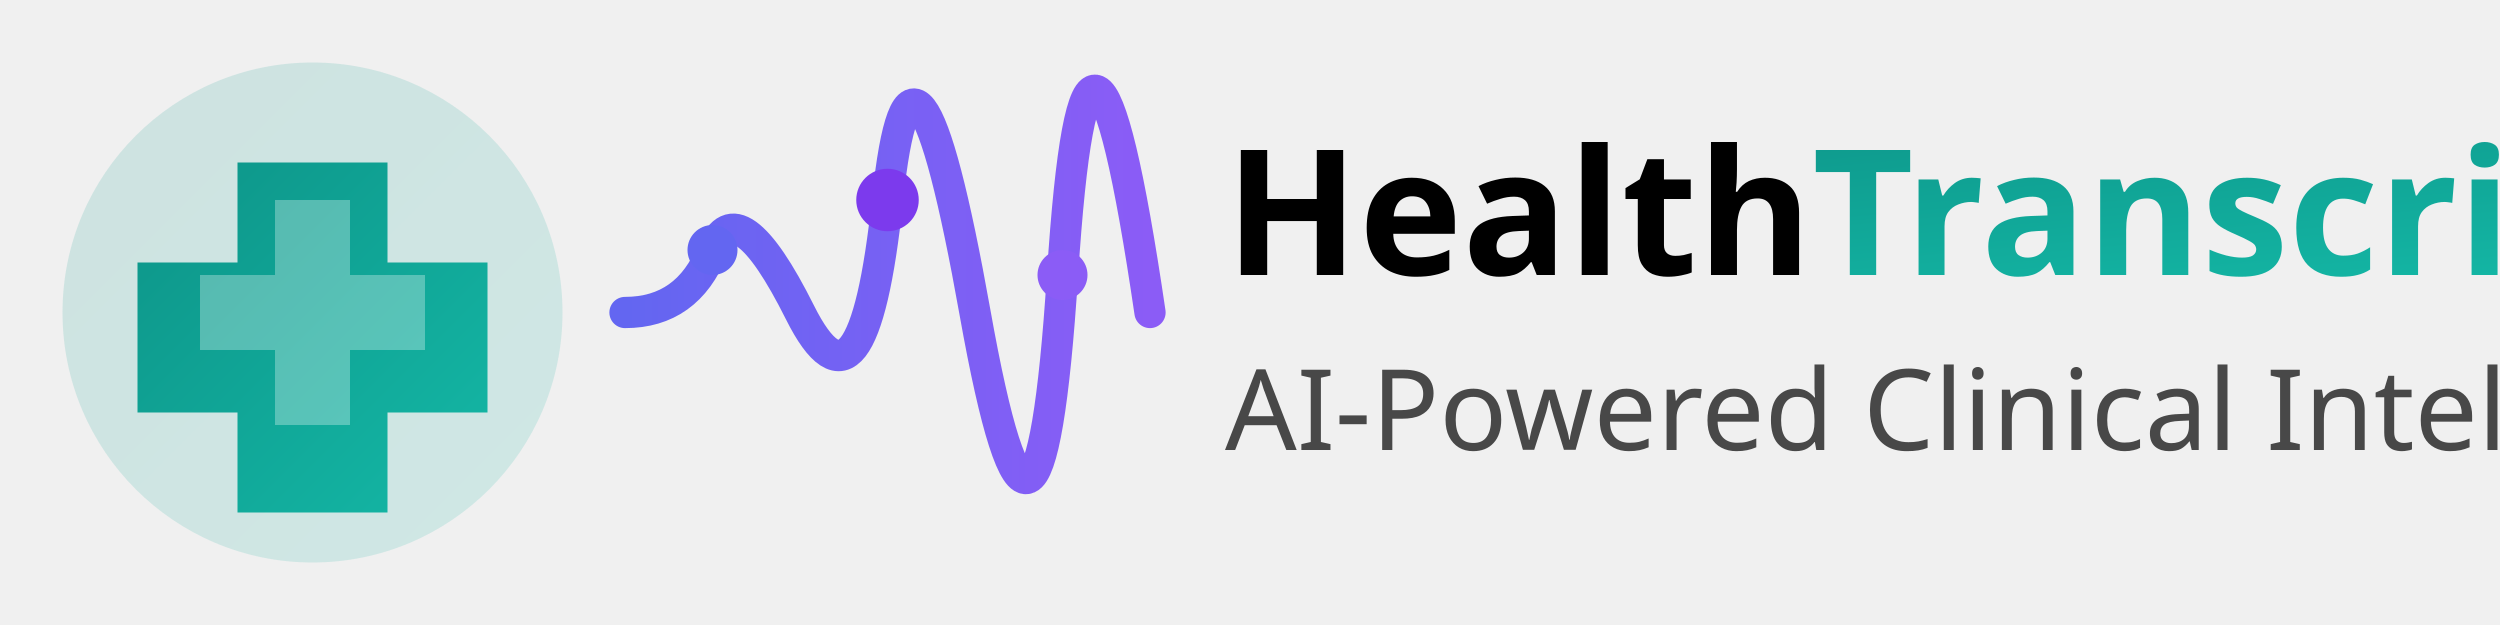
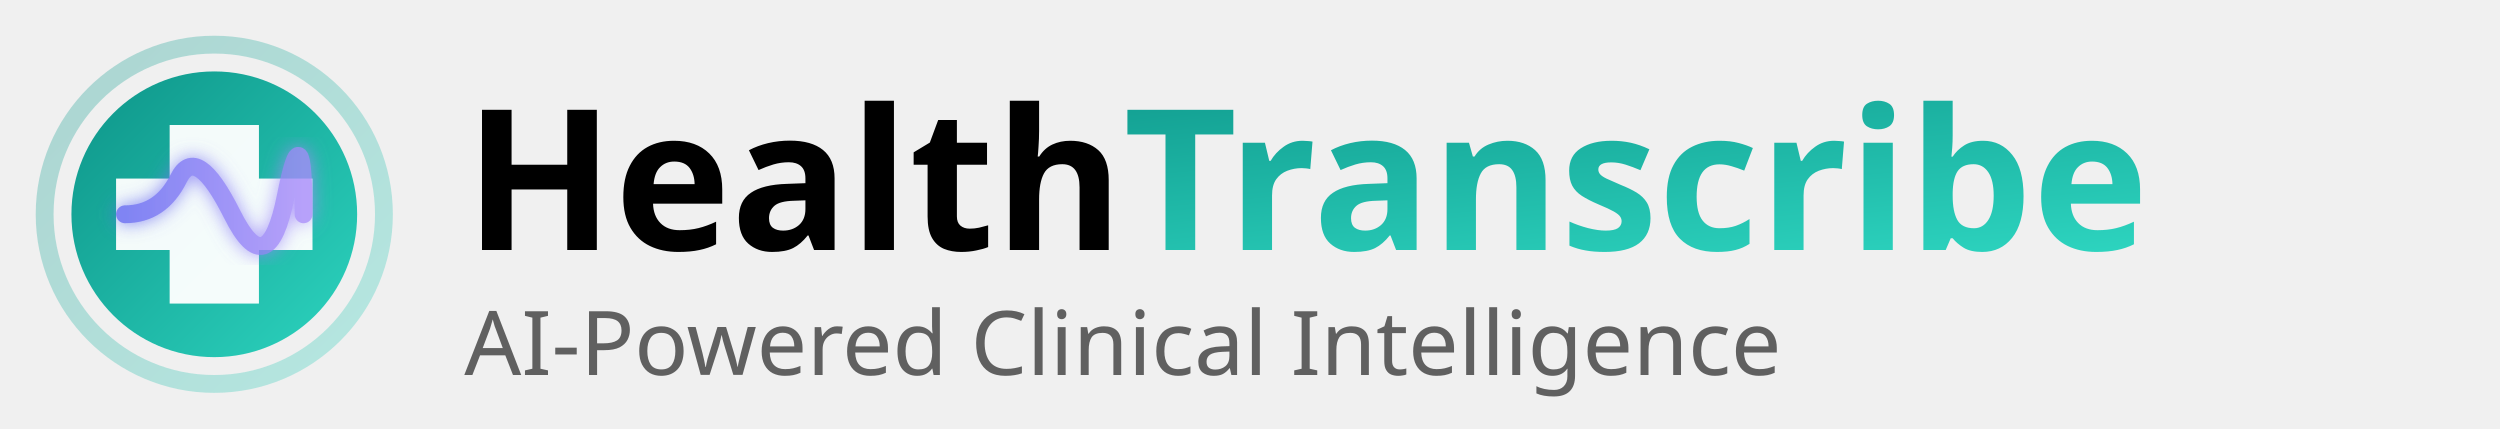
- <svg xmlns="http://www.w3.org/2000/svg" viewBox="0 0 200 50">
+ <svg xmlns="http://www.w3.org/2000/svg" viewBox="0 0 280 48">
  <defs>
    <linearGradient id="healthGradient" x1="0%" y1="0%" x2="100%" y2="100%">
      <stop offset="0%" stop-color="#0d9488" />
-       <stop offset="100%" stop-color="#14b8a6" />
+       <stop offset="100%" stop-color="#2dd4bf" />
    </linearGradient>
    <linearGradient id="aiGradient" x1="0%" y1="0%" x2="100%" y2="0%">
      <stop offset="0%" stop-color="#6366f1" />
-       <stop offset="100%" stop-color="#8b5cf6" />
+       <stop offset="100%" stop-color="#a78bfa" />
    </linearGradient>
+     <filter id="glow" x="-20%" y="-20%" width="140%" height="140%">
+       <feGaussianBlur stdDeviation="1" result="coloredBlur" />
+       <feMerge>
+         <feMergeNode in="coloredBlur" />
+         <feMergeNode in="SourceGraphic" />
+       </feMerge>
+     </filter>
  </defs>
-   <g transform="translate(5, 5)">
-     <circle cx="20" cy="20" r="20" fill="url(#healthGradient)" opacity="0.15" />
-     <path d="M14 8h12v8h8v12h-8v8H14v-8H6V16h8V8z" fill="url(#healthGradient)" rx="2" />
-     <path d="M17 11h6v6h6v6h-6v6h-6v-6h-6v-6h6v-6z" fill="white" opacity="0.3" />
+   <g transform="translate(4, 4)">
+     <circle cx="20" cy="20" r="19" fill="none" stroke="url(#healthGradient)" stroke-width="2" opacity="0.3" />
+     <circle cx="20" cy="20" r="16" fill="url(#healthGradient)" />
+     <path d="M15 10h10v6h6v8h-6v6H15v-6H9v-8h6v-6z" fill="white" opacity="0.95" />
+     <path d="M10 20 Q14 20 16 16 T22 20 T28 18 T30 20" stroke="url(#aiGradient)" stroke-width="2" fill="none" stroke-linecap="round" filter="url(#glow)" opacity="0.8" />
  </g>
-   <g transform="translate(50, 12)">
-     <path d="M0 13 Q5 13 7 8 T14 13 T21 4 T28 13 T35 10 T42 13" stroke="url(#aiGradient)" stroke-width="2.5" fill="none" stroke-linecap="round" />
-     <circle cx="7" cy="8" r="2" fill="#6366f1" />
-     <circle cx="21" cy="4" r="2.5" fill="#7c3aed" />
-     <circle cx="35" cy="10" r="2" fill="#8b5cf6" />
-   </g>
-   <text x="98" y="22" font-family="Segoe UI, system-ui, sans-serif" font-size="14" font-weight="600" fill="currentColor">
+   <text x="52" y="28" font-family="Segoe UI, system-ui, -apple-system, sans-serif" font-size="22" font-weight="700" fill="currentColor">
    Health<tspan fill="url(#healthGradient)">Transcribe</tspan>
  </text>
-   <text x="98" y="36" font-family="Segoe UI, system-ui, sans-serif" font-size="9" fill="currentColor" opacity="0.7">
+   <text x="52" y="42" font-family="Segoe UI, system-ui, -apple-system, sans-serif" font-size="10" font-weight="400" fill="currentColor" opacity="0.6">
    AI-Powered Clinical Intelligence
  </text>
</svg>
